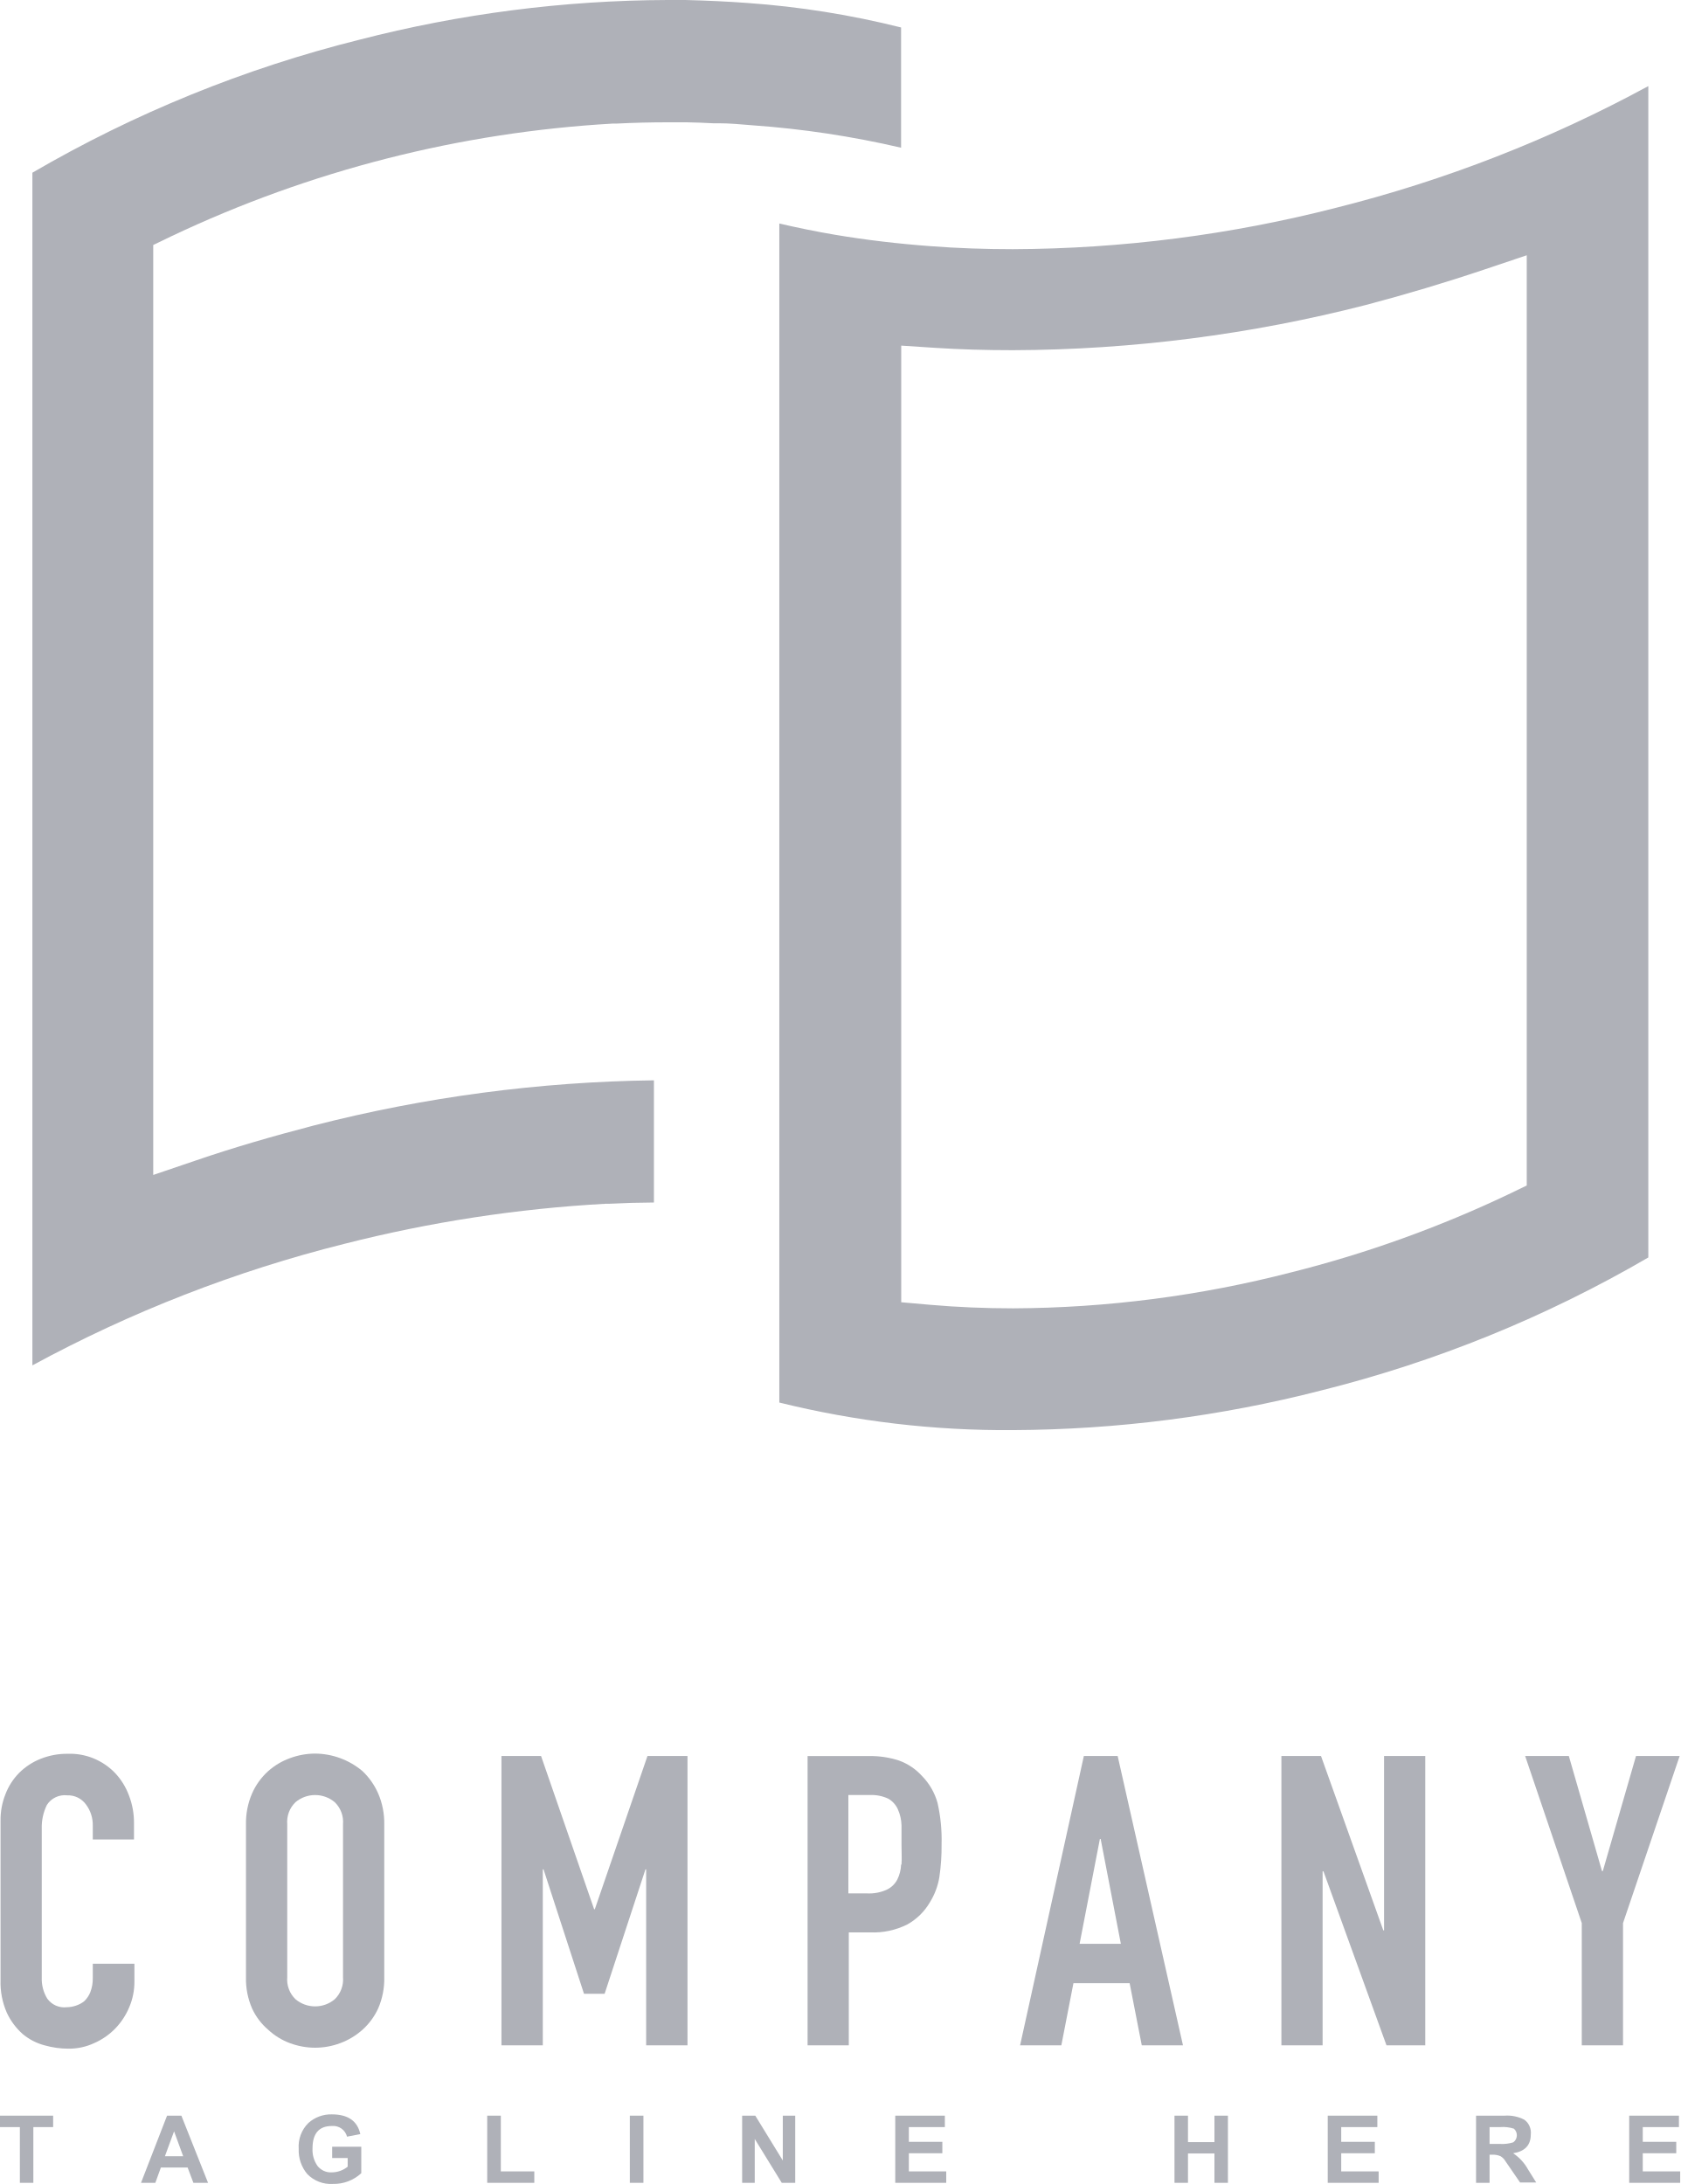
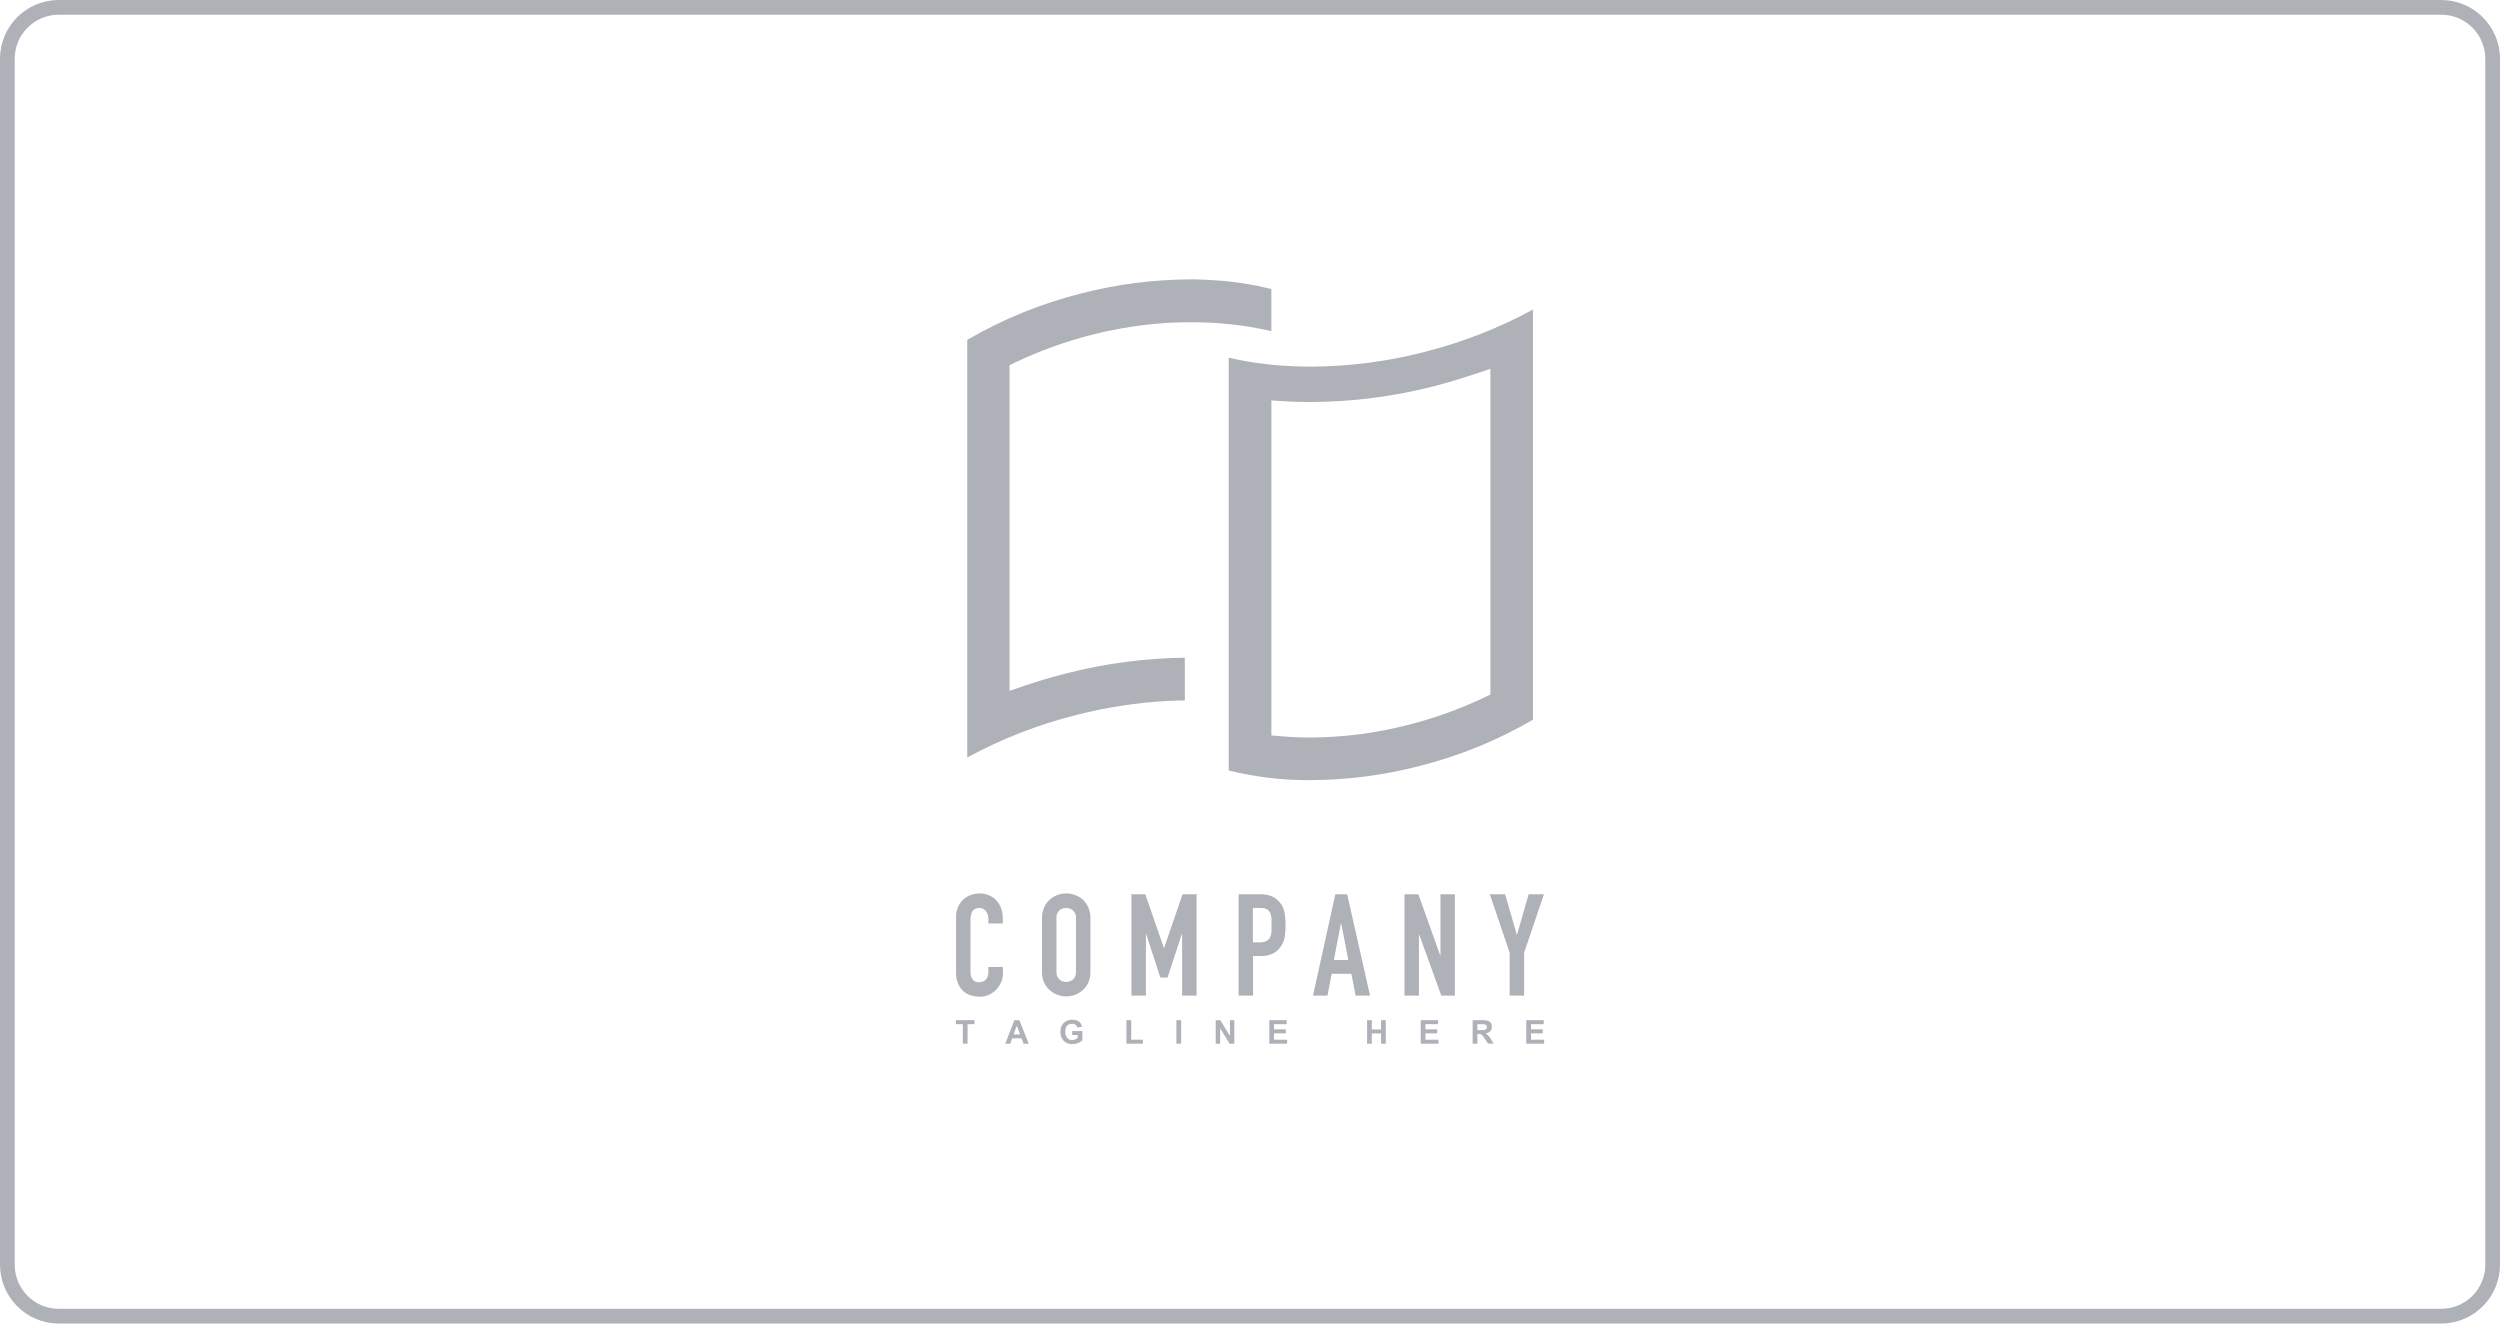
- <svg xmlns="http://www.w3.org/2000/svg" width="40" height="52" viewBox="0 0 40 52" fill="none">
-   <path d="M16.977 2.935H17.113C17.366 2.935 17.64 2.96 17.91 2.983C19.103 3.067 20.287 3.246 21.452 3.517V0.654C20.253 0.353 19.03 0.158 17.797 0.071C17.328 0.036 16.83 0.013 16.319 0H15.892C13.417 0.009 10.953 0.327 8.555 0.946C5.825 1.627 3.205 2.693 0.771 4.112V32.509C3.114 31.236 5.607 30.264 8.191 29.617C10.232 29.097 12.317 28.776 14.419 28.661H14.503C14.854 28.643 15.206 28.633 15.568 28.631V25.722C12.837 25.757 10.119 26.118 7.473 26.797C6.494 27.052 5.548 27.326 4.66 27.631L3.648 27.975V5.833L4.08 5.625C7.382 4.06 10.952 3.149 14.596 2.942C14.627 2.94 14.657 2.94 14.688 2.942C15.09 2.922 15.495 2.912 15.892 2.912H16.327H16.347C16.557 2.917 16.767 2.922 16.977 2.935Z" fill="#AFB1B8" />
-   <path d="M24.111 5.933C23.445 5.933 22.788 5.91 22.153 5.861C21.394 5.805 20.615 5.714 19.876 5.589C19.426 5.513 18.983 5.421 18.553 5.322V33.394C20.374 33.844 22.243 34.065 24.118 34.05C26.593 34.039 29.057 33.723 31.455 33.106C34.185 32.424 36.807 31.358 39.241 29.94V2.05C36.899 3.322 34.407 4.294 31.824 4.943C29.303 5.591 26.712 5.923 24.111 5.933ZM35.335 6.418L36.347 6.078V28.226L35.914 28.435C34.255 29.224 32.522 29.847 30.741 30.294C28.578 30.853 26.354 31.141 24.121 31.151C23.453 31.151 22.79 31.123 22.148 31.067L21.455 31.006V28.318V8.229L22.262 8.282C22.849 8.32 23.456 8.338 24.116 8.338C26.951 8.328 29.775 7.966 32.522 7.26C33.466 7.011 34.404 6.731 35.335 6.418Z" fill="#AFB1B8" />
-   <path d="M2.737 42.212C2.592 42.061 2.416 41.943 2.222 41.864C2.029 41.786 1.82 41.749 1.612 41.757C1.389 41.754 1.168 41.796 0.961 41.879C0.772 41.955 0.6 42.068 0.455 42.212C0.313 42.357 0.201 42.53 0.129 42.721C0.05 42.92 0.01 43.134 0.013 43.349V47.143C0.004 47.41 0.055 47.676 0.162 47.921C0.252 48.115 0.381 48.289 0.541 48.43C0.693 48.557 0.871 48.649 1.063 48.699C1.247 48.751 1.438 48.778 1.629 48.778C1.841 48.78 2.05 48.735 2.241 48.646C2.431 48.563 2.603 48.444 2.747 48.295C2.888 48.148 3.001 47.975 3.079 47.786C3.16 47.595 3.201 47.389 3.2 47.181V46.756H2.209V47.095C2.211 47.21 2.192 47.325 2.15 47.433C2.118 47.514 2.069 47.587 2.006 47.647C1.945 47.696 1.874 47.733 1.799 47.756C1.732 47.778 1.662 47.79 1.591 47.791C1.503 47.802 1.413 47.788 1.331 47.753C1.25 47.717 1.179 47.66 1.126 47.588C1.032 47.435 0.987 47.258 0.994 47.079V43.542C0.988 43.346 1.03 43.151 1.116 42.975C1.167 42.895 1.24 42.831 1.326 42.791C1.412 42.75 1.507 42.735 1.601 42.746C1.687 42.743 1.772 42.761 1.849 42.798C1.926 42.836 1.993 42.891 2.044 42.96C2.155 43.106 2.213 43.285 2.209 43.468V43.797H3.19V43.41C3.192 43.183 3.151 42.958 3.069 42.746C2.995 42.547 2.883 42.366 2.737 42.212Z" fill="#AFB1B8" />
-   <path d="M8.629 42.169C8.313 41.902 7.914 41.755 7.501 41.752C7.299 41.753 7.098 41.789 6.909 41.859C6.716 41.928 6.538 42.033 6.385 42.169C6.221 42.317 6.09 42.498 6.001 42.701C5.901 42.932 5.851 43.183 5.856 43.436V47.075C5.849 47.331 5.899 47.585 6.001 47.82C6.09 48.015 6.222 48.189 6.385 48.328C6.537 48.469 6.715 48.578 6.909 48.649C7.098 48.718 7.299 48.755 7.501 48.755C7.703 48.755 7.903 48.719 8.093 48.649C8.29 48.577 8.472 48.468 8.629 48.328C8.787 48.186 8.915 48.013 9.003 47.82C9.105 47.585 9.154 47.331 9.148 47.075V43.436C9.152 43.183 9.103 42.932 9.003 42.701C8.915 42.5 8.788 42.319 8.629 42.169ZM8.166 47.075C8.174 47.172 8.161 47.269 8.127 47.36C8.093 47.451 8.039 47.534 7.969 47.601C7.838 47.711 7.673 47.771 7.502 47.771C7.331 47.771 7.166 47.711 7.035 47.601C6.965 47.534 6.911 47.451 6.877 47.36C6.843 47.269 6.83 47.172 6.838 47.075V43.436C6.83 43.339 6.843 43.241 6.877 43.15C6.911 43.059 6.965 42.977 7.035 42.909C7.166 42.799 7.331 42.739 7.502 42.739C7.673 42.739 7.838 42.799 7.969 42.909C8.039 42.977 8.093 43.059 8.127 43.15C8.161 43.241 8.174 43.339 8.166 43.436V47.075Z" fill="#AFB1B8" />
-   <path d="M16.367 48.699V41.81H15.414L14.161 45.457H14.144L12.881 41.81H11.938V48.699H12.922V44.509H12.94L13.903 47.471H14.394L15.366 44.509H15.383V48.699H16.367Z" fill="#AFB1B8" />
-   <path d="M21.958 42.294C21.806 42.124 21.615 41.994 21.401 41.917C21.171 41.843 20.93 41.806 20.688 41.811H19.226V48.699H20.207V46.009H20.713C21.02 46.023 21.324 45.958 21.599 45.821C21.822 45.697 22.008 45.515 22.137 45.294C22.251 45.111 22.328 44.907 22.363 44.694C22.401 44.435 22.419 44.173 22.416 43.911C22.425 43.58 22.393 43.25 22.32 42.927C22.254 42.689 22.13 42.471 21.958 42.294ZM21.452 44.394C21.448 44.519 21.417 44.641 21.361 44.753C21.305 44.859 21.216 44.944 21.108 44.994C20.962 45.059 20.804 45.089 20.645 45.081H20.197V42.739H20.703C20.855 42.731 21.007 42.761 21.146 42.825C21.247 42.883 21.328 42.972 21.376 43.08C21.43 43.201 21.459 43.331 21.462 43.464C21.462 43.608 21.462 43.761 21.462 43.921C21.462 44.081 21.472 44.247 21.462 44.394H21.452Z" fill="#AFB1B8" />
-   <path d="M26.608 41.81H25.803L24.285 48.699H25.267L25.555 47.219H26.893L27.182 48.699H28.163L26.608 41.81ZM25.702 46.281L26.185 43.784H26.203L26.684 46.281H25.702Z" fill="#AFB1B8" />
-   <path d="M32.95 45.961H32.932L31.449 41.81H30.506V48.699H31.487V44.557H31.508L33.008 48.699H33.931V41.81H32.95V45.961Z" fill="#AFB1B8" />
-   <path d="M38.948 41.81L38.158 44.549H38.138L37.349 41.81H36.309L37.657 45.788V48.699H38.639V45.788L39.987 41.81H38.948Z" fill="#AFB1B8" />
-   <path d="M0 50.645H0.473V51.972H0.794V50.645H1.265V50.373H0V50.645Z" fill="#AFB1B8" />
-   <path d="M3.977 50.373L3.357 51.972H3.698L3.83 51.608H4.467L4.604 51.972H4.953L4.318 50.373H3.977ZM3.926 51.339L4.144 50.746L4.361 51.339H3.926Z" fill="#AFB1B8" />
-   <path d="M7.908 51.382H8.277V51.588C8.169 51.675 8.036 51.722 7.898 51.723C7.833 51.727 7.769 51.715 7.71 51.688C7.651 51.661 7.599 51.621 7.559 51.57C7.474 51.449 7.432 51.302 7.44 51.153C7.44 50.797 7.594 50.619 7.9 50.619C7.981 50.611 8.062 50.633 8.128 50.679C8.194 50.726 8.242 50.795 8.262 50.873L8.578 50.812C8.51 50.5 8.285 50.342 7.9 50.342C7.695 50.337 7.495 50.41 7.341 50.548C7.261 50.628 7.198 50.724 7.159 50.83C7.119 50.937 7.103 51.05 7.111 51.163C7.102 51.382 7.175 51.597 7.316 51.764C7.394 51.844 7.489 51.907 7.594 51.947C7.699 51.988 7.811 52.005 7.923 51.998C8.173 52.005 8.417 51.913 8.601 51.743V51.113H7.908V51.382Z" fill="#AFB1B8" />
-   <path d="M11.923 50.373H11.599V51.972H12.72V51.7H11.923V50.373Z" fill="#AFB1B8" />
-   <path d="M15.318 50.373H14.994V51.972H15.318V50.373Z" fill="#AFB1B8" />
-   <path d="M18.636 51.441L17.981 50.373H17.668V51.972H17.968V50.927L18.611 51.972H18.932V50.373H18.636V51.441Z" fill="#AFB1B8" />
-   <path d="M21.637 51.268H22.434V50.996H21.637V50.645H22.494V50.373H21.313V51.972H22.527V51.7H21.637V51.268Z" fill="#AFB1B8" />
-   <path d="M28.912 51.003H28.282V50.373H27.961V51.972H28.282V51.273H28.912V51.972H29.233V50.373H28.912V51.003Z" fill="#AFB1B8" />
-   <path d="M31.93 51.268H32.73V50.996H31.93V50.645H32.79V50.373H31.609V51.972H32.821V51.7H31.93V51.268Z" fill="#AFB1B8" />
-   <path d="M36.023 51.268C36.301 51.224 36.443 51.077 36.443 50.823C36.451 50.755 36.441 50.686 36.413 50.623C36.386 50.56 36.342 50.506 36.286 50.467C36.142 50.394 35.98 50.361 35.818 50.373H35.14V51.972H35.462V51.303H35.525C35.593 51.299 35.662 51.311 35.725 51.339C35.772 51.368 35.811 51.408 35.839 51.456L36.188 51.964H36.572L36.377 51.652C36.291 51.497 36.17 51.366 36.023 51.268ZM35.699 51.046H35.462V50.645H35.715C35.825 50.636 35.936 50.649 36.041 50.683C36.064 50.703 36.083 50.729 36.095 50.758C36.107 50.787 36.113 50.818 36.111 50.849C36.11 50.88 36.101 50.911 36.087 50.938C36.072 50.966 36.051 50.99 36.026 51.008C35.92 51.041 35.81 51.053 35.699 51.046Z" fill="#AFB1B8" />
-   <path d="M39.109 51.268H39.906V50.996H39.109V50.645H39.97V50.373H38.786V51.972H40V51.7H39.109V51.268Z" fill="#AFB1B8" />
+ <svg xmlns="http://www.w3.org/2000/svg" width="170" height="90" viewBox="0 0 170 90" fill="none">
+   <rect x="0.5" y="0.5" width="169" height="89" rx="3.5" stroke="#AFB1B8" />
+   <path d="M81.977 21.934H82.114C82.367 21.934 82.64 21.96 82.91 21.983C84.103 22.067 85.287 22.245 86.452 22.517V19.654C85.253 19.353 84.03 19.158 82.796 19.071C82.329 19.036 81.83 19.013 81.319 19H80.892C78.417 19.009 75.953 19.327 73.555 19.946C70.825 20.627 68.205 21.693 65.772 23.112V51.509C68.114 50.236 70.607 49.264 73.191 48.617C75.231 48.097 77.317 47.776 79.419 47.661H79.503C79.855 47.643 80.206 47.633 80.568 47.631V44.722C77.837 44.757 75.119 45.118 72.473 45.797C71.494 46.051 70.548 46.326 69.66 46.631L68.648 46.975V24.833L69.08 24.625C72.382 23.059 75.952 22.149 79.596 21.942C79.627 21.94 79.657 21.94 79.688 21.942C80.09 21.922 80.495 21.912 80.892 21.912H81.327H81.347C81.557 21.917 81.767 21.922 81.977 21.934Z" fill="#AFB1B8" />
+   <path d="M89.111 24.933C88.445 24.933 87.788 24.91 87.153 24.861C86.394 24.805 85.615 24.714 84.876 24.589C84.426 24.513 83.983 24.422 83.553 24.322V52.394C85.374 52.844 87.243 53.065 89.118 53.05C91.593 53.039 94.057 52.723 96.455 52.106C99.185 51.424 101.807 50.358 104.241 48.94V21.05C101.899 22.322 99.407 23.294 96.824 23.943C94.303 24.591 91.713 24.923 89.111 24.933ZM100.335 25.418L101.347 25.078V47.226L100.914 47.435C99.255 48.224 97.522 48.847 95.741 49.294C93.578 49.853 91.354 50.141 89.121 50.151C88.453 50.151 87.79 50.123 87.148 50.067L86.455 50.006V47.318V27.229L87.262 27.282C87.849 27.32 88.456 27.338 89.116 27.338C91.951 27.328 94.775 26.966 97.522 26.26C98.466 26.011 99.404 25.731 100.335 25.418Z" fill="#AFB1B8" />
+   <path d="M67.737 61.212C67.592 61.062 67.416 60.943 67.222 60.865C67.029 60.786 66.82 60.75 66.612 60.757C66.389 60.754 66.168 60.796 65.961 60.879C65.772 60.955 65.6 61.068 65.455 61.212C65.313 61.357 65.201 61.53 65.129 61.721C65.05 61.921 65.01 62.134 65.013 62.349V66.143C65.004 66.41 65.055 66.676 65.162 66.921C65.252 67.116 65.381 67.289 65.541 67.43C65.693 67.558 65.871 67.65 66.063 67.699C66.247 67.751 66.438 67.778 66.629 67.778C66.841 67.78 67.05 67.735 67.241 67.646C67.431 67.563 67.603 67.444 67.747 67.295C67.888 67.148 68.001 66.975 68.079 66.786C68.16 66.595 68.201 66.389 68.2 66.181V65.757H67.209V66.095C67.212 66.21 67.192 66.325 67.15 66.433C67.118 66.514 67.069 66.587 67.006 66.647C66.945 66.696 66.874 66.733 66.799 66.756C66.732 66.778 66.662 66.79 66.591 66.791C66.503 66.802 66.413 66.788 66.331 66.753C66.25 66.717 66.179 66.66 66.126 66.588C66.032 66.436 65.987 66.258 65.994 66.079V62.542C65.988 62.346 66.03 62.151 66.116 61.975C66.167 61.895 66.24 61.831 66.326 61.791C66.412 61.75 66.507 61.735 66.601 61.746C66.687 61.743 66.772 61.761 66.849 61.798C66.926 61.836 66.993 61.891 67.044 61.96C67.155 62.106 67.213 62.285 67.209 62.469V62.797H68.19V62.41C68.192 62.183 68.151 61.958 68.069 61.746C67.995 61.548 67.883 61.366 67.737 61.212Z" fill="#AFB1B8" />
+   <path d="M73.629 61.169C73.313 60.902 72.914 60.755 72.501 60.752C72.299 60.753 72.098 60.789 71.909 60.859C71.716 60.928 71.538 61.033 71.385 61.169C71.221 61.317 71.09 61.498 71.001 61.701C70.901 61.932 70.852 62.183 70.856 62.435V66.074C70.85 66.33 70.899 66.585 71.001 66.82C71.09 67.015 71.222 67.189 71.385 67.328C71.537 67.469 71.715 67.578 71.909 67.648C72.098 67.718 72.299 67.754 72.501 67.755C72.703 67.755 72.903 67.719 73.093 67.648C73.29 67.577 73.472 67.468 73.629 67.328C73.787 67.186 73.915 67.013 74.003 66.82C74.105 66.585 74.154 66.33 74.147 66.074V62.435C74.152 62.183 74.103 61.932 74.003 61.701C73.915 61.5 73.788 61.319 73.629 61.169ZM73.166 66.074C73.174 66.171 73.161 66.269 73.127 66.36C73.093 66.451 73.039 66.533 72.969 66.601C72.838 66.711 72.672 66.771 72.502 66.771C72.331 66.771 72.166 66.711 72.035 66.601C71.965 66.533 71.911 66.451 71.877 66.36C71.843 66.269 71.829 66.171 71.838 66.074V62.435C71.829 62.339 71.843 62.241 71.877 62.15C71.911 62.059 71.965 61.976 72.035 61.909C72.166 61.799 72.331 61.739 72.502 61.739C72.672 61.739 72.838 61.799 72.969 61.909C73.039 61.976 73.093 62.059 73.127 62.15C73.161 62.241 73.174 62.339 73.166 62.435V66.074Z" fill="#AFB1B8" />
+   <path d="M81.367 67.699V60.811H80.414L79.161 64.457H79.144L77.881 60.811H76.938V67.699H77.922V63.509H77.939L78.903 66.471H79.394L80.365 63.509H80.383V67.699H81.367Z" fill="#AFB1B8" />
+   <path d="M86.958 61.294C86.806 61.124 86.615 60.994 86.401 60.917C86.171 60.842 85.93 60.806 85.688 60.81H84.226V67.699H85.207V65.009H85.713C86.02 65.023 86.324 64.958 86.599 64.821C86.822 64.697 87.008 64.515 87.138 64.294C87.251 64.111 87.328 63.907 87.363 63.694C87.401 63.435 87.419 63.173 87.416 62.911C87.425 62.58 87.393 62.249 87.32 61.927C87.254 61.688 87.13 61.471 86.958 61.294ZM86.452 63.394C86.448 63.519 86.417 63.641 86.361 63.753C86.305 63.859 86.216 63.943 86.108 63.994C85.963 64.059 85.804 64.089 85.645 64.081H85.197V61.739H85.703C85.856 61.731 86.007 61.761 86.146 61.825C86.247 61.883 86.328 61.972 86.376 62.079C86.43 62.2 86.459 62.331 86.462 62.463C86.462 62.608 86.462 62.761 86.462 62.921C86.462 63.081 86.472 63.247 86.462 63.394H86.452Z" fill="#AFB1B8" />
+   <path d="M91.608 60.811H90.803L89.285 67.699H90.267L90.555 66.219H91.894L92.182 67.699H93.163L91.608 60.811ZM90.702 65.281L91.185 62.784H91.203L91.684 65.281H90.702Z" fill="#AFB1B8" />
+   <path d="M97.95 64.961H97.932L96.449 60.811H95.506V67.699H96.487V63.557H96.508L98.008 67.699H98.931V60.811H97.95V64.961Z" fill="#AFB1B8" />
+   <path d="M103.948 60.811L103.158 63.549H103.138L102.349 60.811H101.309L102.657 64.788V67.699H103.639V64.788L104.987 60.811H103.948Z" fill="#AFB1B8" />
+   <path d="M65 69.644H65.473V70.972H65.794V69.644H66.265V69.372H65V69.644Z" fill="#AFB1B8" />
+   <path d="M68.977 69.372L68.357 70.972H68.698L68.83 70.608H69.468L69.604 70.972H69.953L69.318 69.372H68.977ZM68.926 70.339L69.144 69.746L69.361 70.339H68.926Z" fill="#AFB1B8" />
+   <path d="M72.908 70.382H73.277V70.588C73.169 70.675 73.036 70.722 72.898 70.723C72.833 70.727 72.769 70.715 72.71 70.688C72.651 70.661 72.599 70.621 72.559 70.57C72.474 70.448 72.432 70.302 72.44 70.153C72.44 69.797 72.594 69.619 72.9 69.619C72.981 69.611 73.062 69.632 73.128 69.679C73.194 69.726 73.242 69.795 73.262 69.874L73.578 69.812C73.51 69.5 73.285 69.342 72.9 69.342C72.695 69.337 72.495 69.41 72.341 69.548C72.261 69.628 72.198 69.724 72.159 69.83C72.119 69.936 72.103 70.05 72.111 70.163C72.102 70.382 72.175 70.597 72.316 70.764C72.394 70.844 72.489 70.907 72.594 70.948C72.699 70.988 72.811 71.005 72.923 70.998C73.173 71.004 73.416 70.913 73.601 70.743V70.113H72.908V70.382Z" fill="#AFB1B8" />
+   <path d="M76.923 69.372H76.599V70.972H77.719V70.7H76.923V69.372Z" fill="#AFB1B8" />
+   <path d="M80.317 69.372H79.994V70.972H80.317V69.372Z" fill="#AFB1B8" />
+   <path d="M83.636 70.441L82.981 69.372H82.668V70.972H82.969V69.927L83.611 70.972H83.932V69.372H83.636V70.441Z" fill="#AFB1B8" />
+   <path d="M86.637 70.267H87.434V69.995H86.637V69.644H87.494V69.372H86.313V70.972H87.527V70.7H86.637V70.267Z" fill="#AFB1B8" />
+   <path d="M93.912 70.003H93.282V69.372H92.961V70.972H93.282V70.273H93.912V70.972H94.233V69.372H93.912V70.003Z" fill="#AFB1B8" />
+   <path d="M96.93 70.267H97.73V69.995H96.93V69.644H97.79V69.372H96.609V70.972H97.821V70.7H96.93V70.267Z" fill="#AFB1B8" />
+   <path d="M101.023 70.268C101.302 70.224 101.443 70.077 101.443 69.823C101.451 69.755 101.441 69.686 101.413 69.623C101.386 69.56 101.342 69.506 101.286 69.467C101.141 69.394 100.98 69.361 100.818 69.373H100.14V70.972H100.462V70.303H100.525C100.593 70.299 100.662 70.311 100.725 70.339C100.772 70.368 100.811 70.408 100.839 70.456L101.188 70.964H101.572L101.377 70.652C101.291 70.497 101.17 70.366 101.023 70.268ZM100.699 70.046H100.462V69.645H100.715C100.825 69.636 100.936 69.649 101.041 69.683C101.064 69.703 101.083 69.729 101.095 69.758C101.107 69.787 101.113 69.818 101.111 69.849C101.11 69.88 101.101 69.911 101.087 69.939C101.072 69.966 101.051 69.99 101.026 70.008C100.92 70.041 100.81 70.053 100.699 70.046Z" fill="#AFB1B8" />
+   <path d="M104.109 70.267H104.906V69.995H104.109V69.644H104.97V69.372H103.786V70.972H105V70.7H104.109V70.267Z" fill="#AFB1B8" />
</svg>
